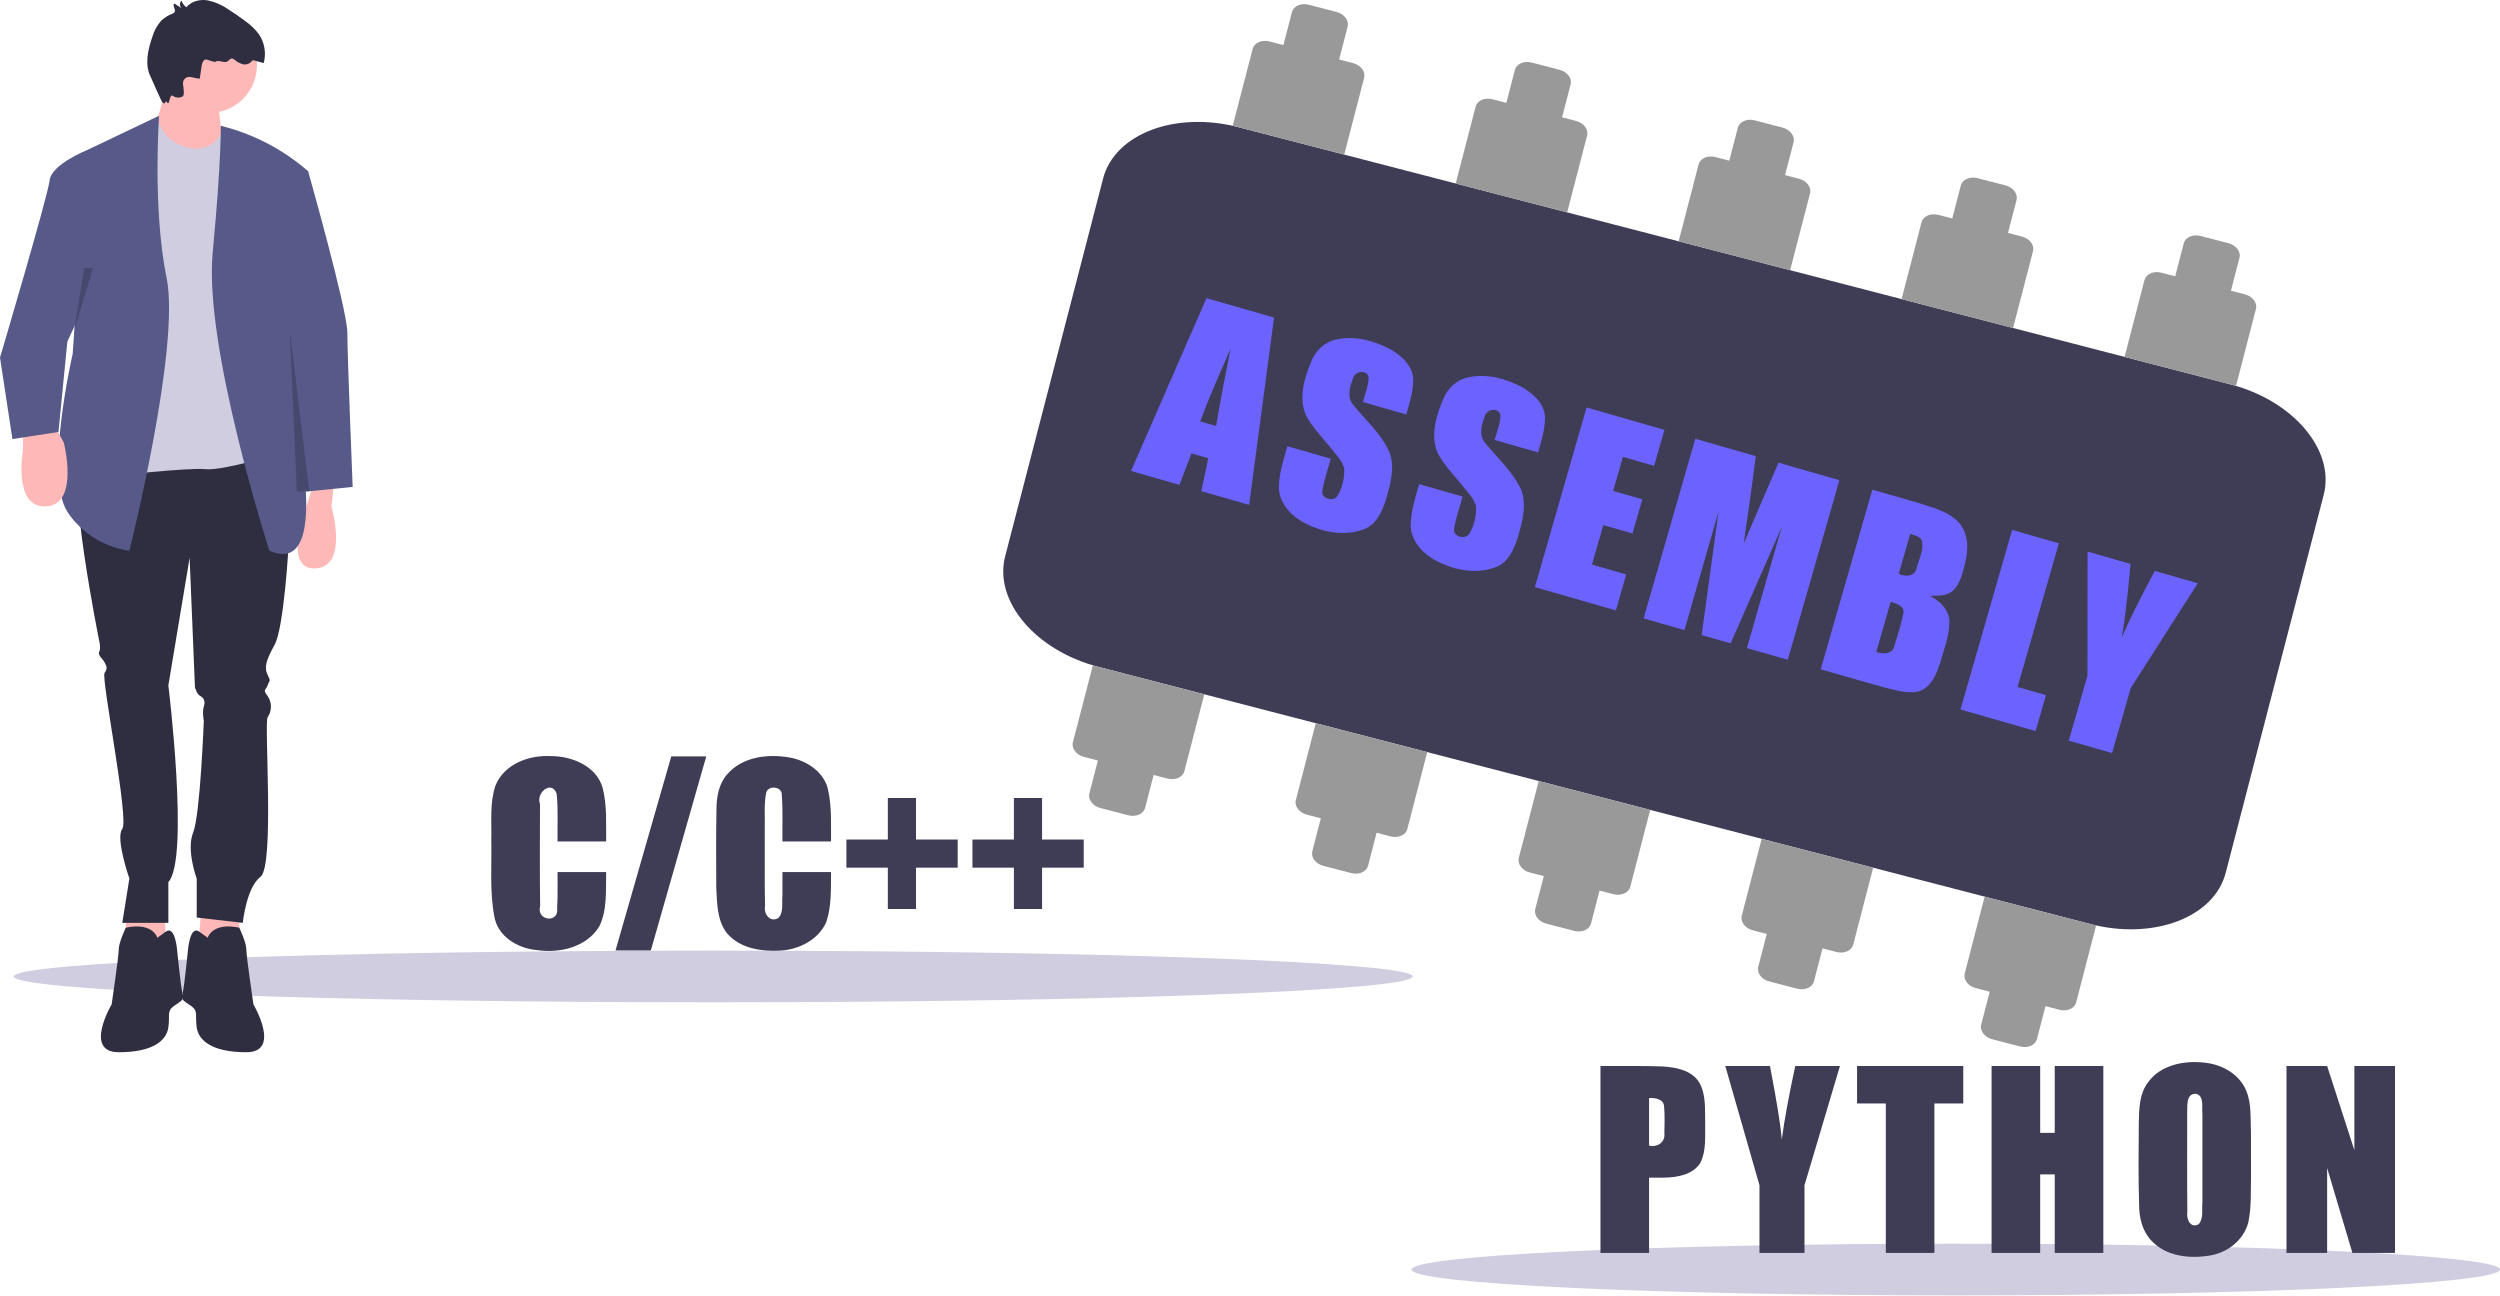
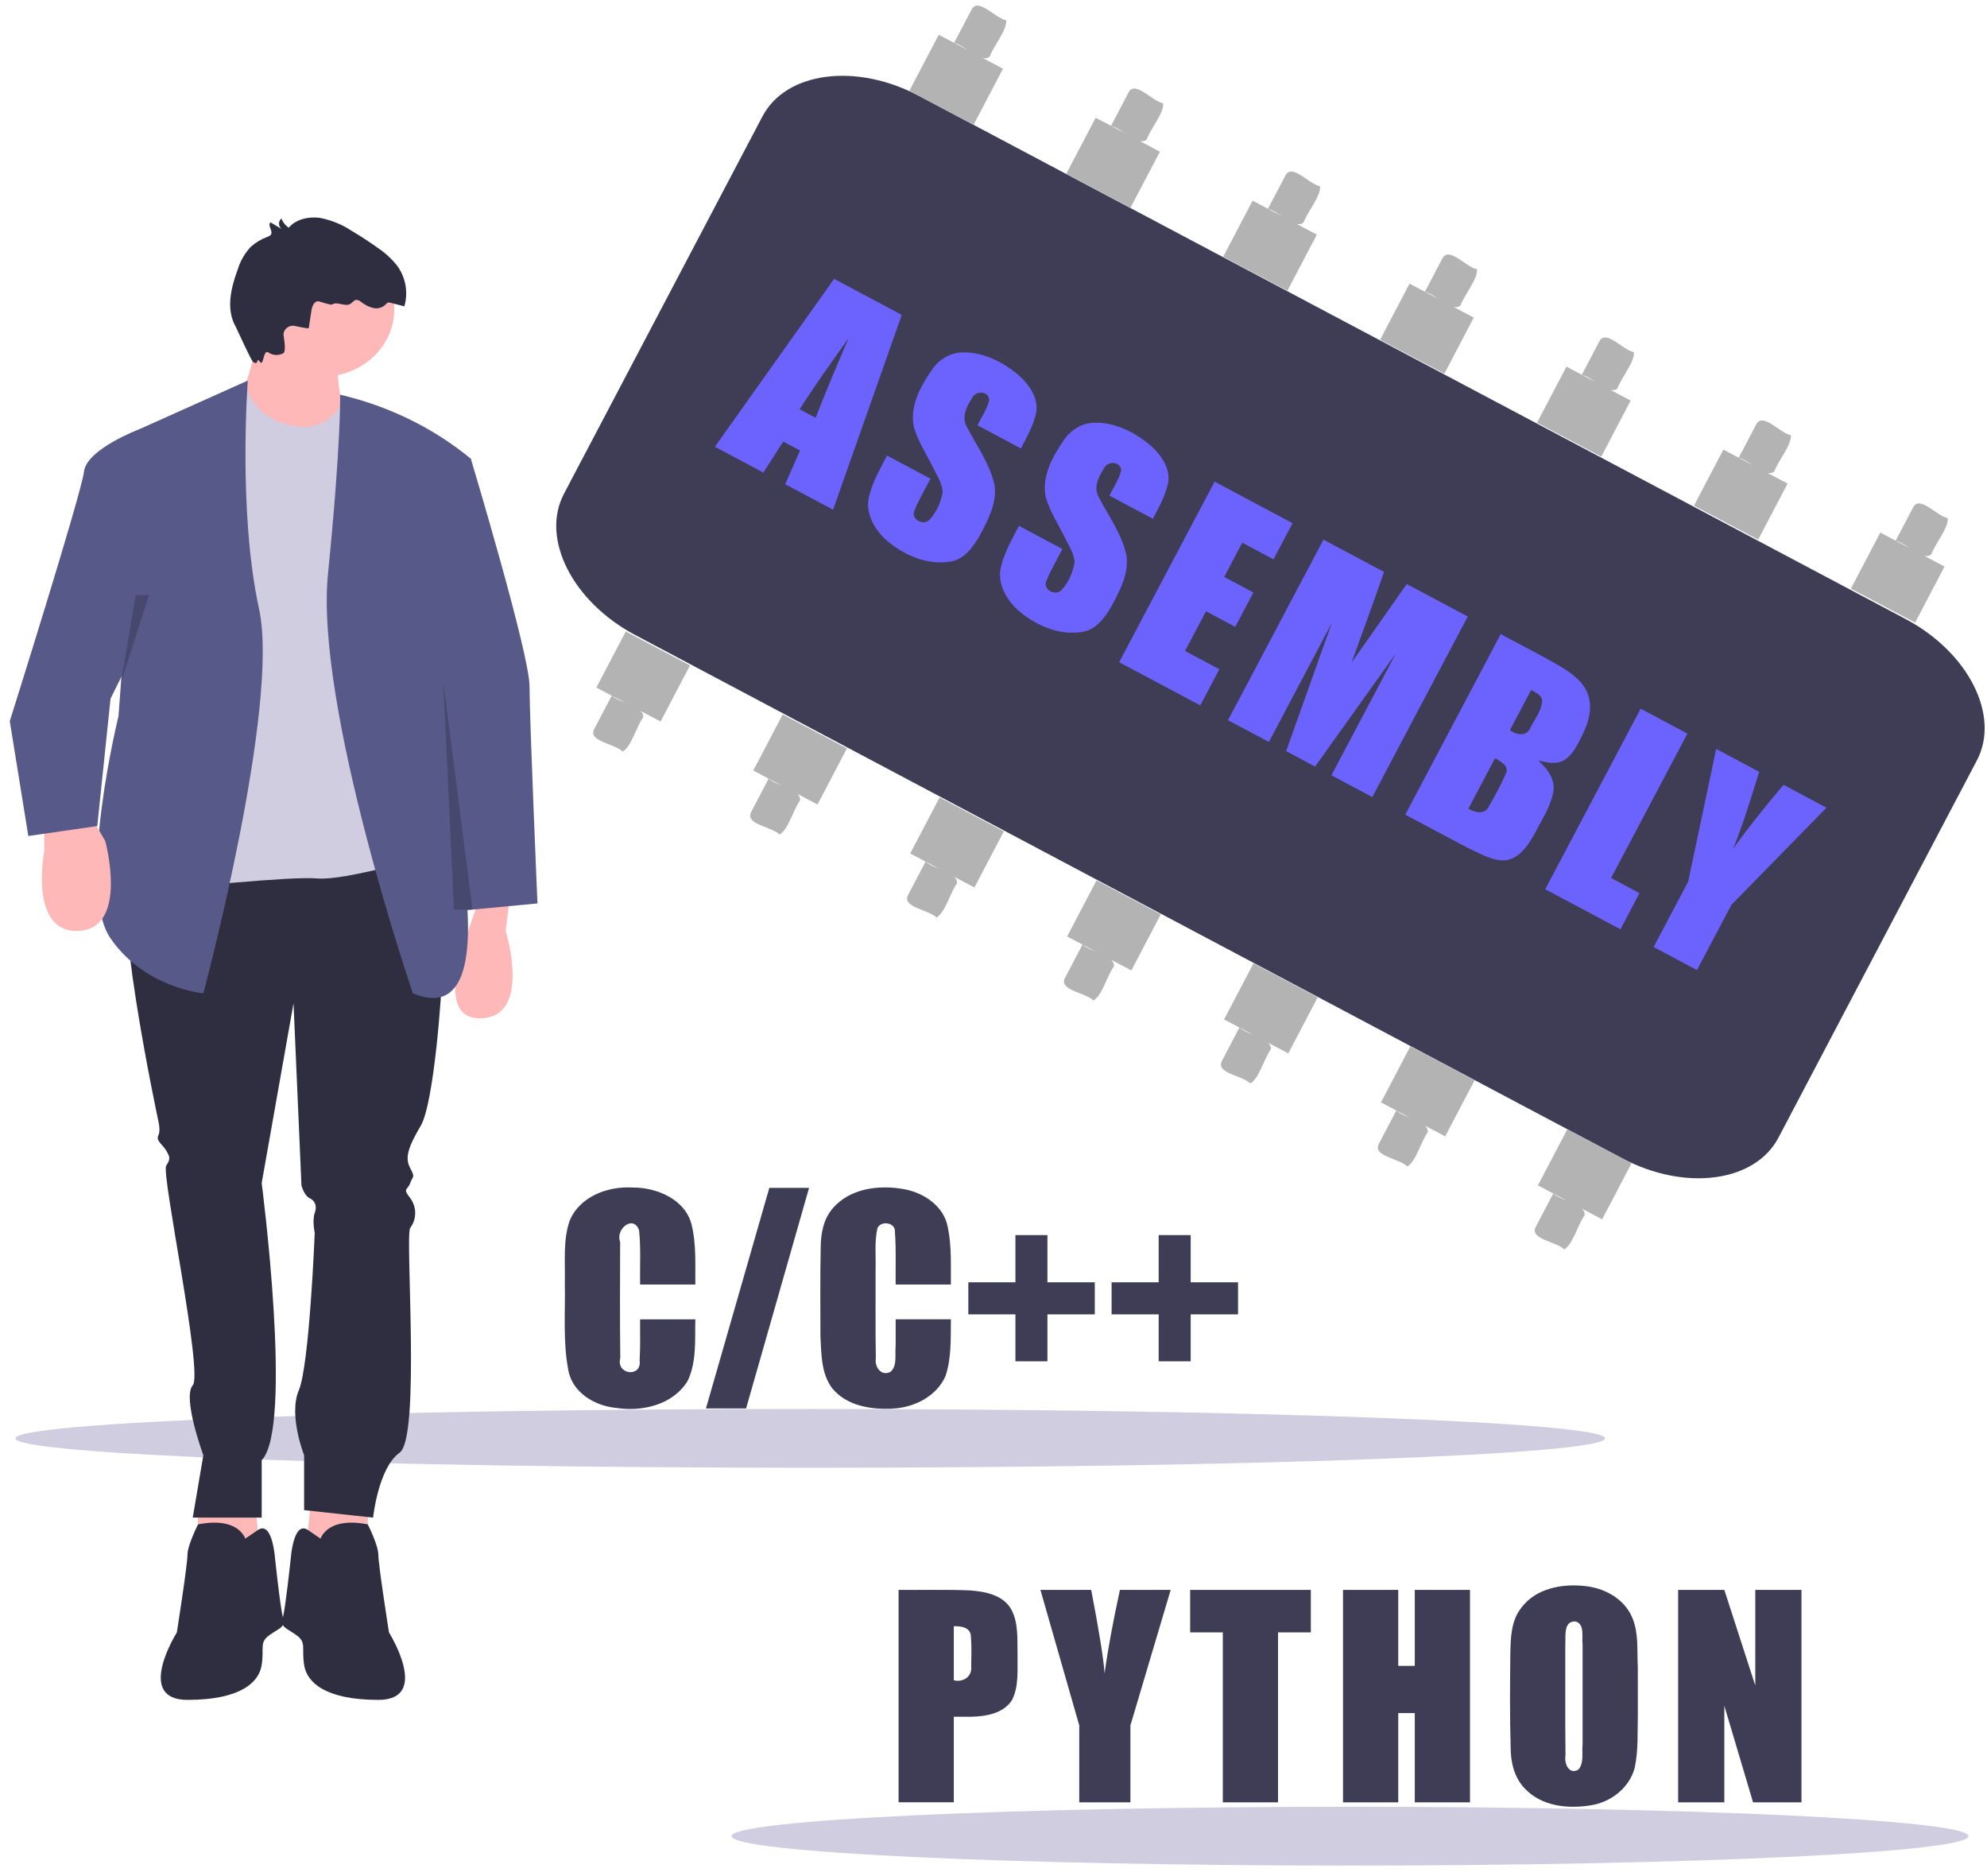
- <svg xmlns="http://www.w3.org/2000/svg" id="ae5f5559-570c-4c14-9324-22f1786600a2" data-name="Layer 1" width="1015.128" height="526" viewBox="0 0 1015.128 526" version="1.1">
+ <svg xmlns="http://www.w3.org/2000/svg" id="ae5f5559-570c-4c14-9324-22f1786600a2" data-name="Layer 1" width="710" height="670" viewBox="0 0 710 670" version="1.1">
  <defs id="defs75" />
-   <ellipse cx="289.6" cy="396.5" rx="284" ry="10.5" fill="#d0cde1" id="ellipse30" />
-   <ellipse cx="794.128" cy="515.5" rx="221" ry="10.5" fill="#d0cde1" id="ellipse32" />
-   <polygon points="82.034 366.091 79.876 390.558 97.146 389.118 97.146 368.25 82.034 366.091" fill="#ffb8b8" id="polygon38" />
-   <polygon points="66.203 366.091 68.362 390.558 51.092 389.118 51.092 368.25 66.203 366.091" fill="#ffb8b8" id="polygon40" />
-   <path d="M203.974,365.276s5.757,34.541,5.757,39.578-2.159,37.419-5.757,43.896-4.318,9.355-2.878,12.233.72,2.159,0,4.318-2.159,1.439,0,4.318a7.561,7.561,0,0,1,0,8.635c-1.439,2.159,2.878,60.446-2.878,64.764s-7.196,18.71-7.196,18.71l-18.71-2.159v-15.831s-4.318-11.514-1.439-18.71,4.318-45.335,4.318-45.335-.72-3.598,0-5.757,0-3.598-1.439-4.318-2.159-3.598-2.159-3.598l-2.159-52.531L160.798,465.3s8.635,70.521,0,79.876v16.551H142.089l2.878-17.99s-5.757-16.551-2.878-20.149-8.635-61.166-7.196-63.325.72-2.878,0-4.318-2.878-2.878-2.159-4.318,0-4.318,0-4.318-13.672-67.642-7.196-74.119S203.974,365.276,203.974,365.276Z" transform="translate(-92.43613 -187)" fill="#2f2e41" id="path42" />
-   <path d="M176.629,568.203s1.439-6.901,12.953-4.53c0,0,2.878,5.969,2.878,8.848s2.878,22.308,2.878,22.308,11.514,19.429-2.878,19.429-19.429-5.037-20.149-10.074.72-6.476-2.159-8.635-4.318-2.159-3.598-5.037,2.159-17.27,2.159-17.27.72-10.794,4.677-7.916l3.958,2.878" transform="translate(-92.43613 -187)" fill="#2f2e41" id="path44" />
-   <path d="M156.481,568.203s-1.439-6.901-12.953-4.53c0,0-2.878,5.969-2.878,8.848s-2.878,22.308-2.878,22.308-11.514,19.429,2.878,19.429,19.429-5.037,20.149-10.074-.72-6.476,2.159-8.635,4.318-2.159,3.598-5.037-2.159-17.27-2.159-17.27-.72-10.794-4.677-7.916l-3.958,2.878" transform="translate(-92.43613 -187)" fill="#2f2e41" id="path46" />
-   <circle cx="84.913" cy="26.44" r="19.429" fill="#ffb8b8" id="circle48" />
-   <path d="M161.518,216.319s-7.916,30.943-9.355,31.662,33.102,3.598,33.102,3.598-8.635-26.625,0-30.943Z" transform="translate(-92.43613 -187)" fill="#ffb8b8" id="path50" />
-   <path d="M156.463,235.175l-.001-.004L132.734,251.579l4.318,128.808s31.662-3.598,38.858-2.878,30.223-6.476,30.223-6.476L196.047,249.997a9.942,9.942,0,0,0-9.208-9.092l-4.322-.305s-4.317,10.689-17.307,5.175A15.156,15.156,0,0,1,156.463,235.175Z" transform="translate(-92.43613 -187)" fill="#d0cde1" id="path52" />
-   <path d="M157.036,234l-29.34,13.981-5.757,82.754s-11.514,49.652-2.159,64.044,25.186,15.831,25.186,15.831,20.868-82.754,15.112-110.818S157.036,234,157.036,234Z" transform="translate(-92.43613 -187)" fill="#575a89" id="path54" />
-   <path d="M101.791,358.799v10.794s-4.318,23.747,9.355,23.027,7.196-25.906,7.196-25.906l-4.318-7.916Z" transform="translate(-92.43613 -187)" fill="#ffb8b8" id="path56" />
-   <path d="M228.44,380.387l-1.439,12.233s7.196,24.466-6.476,25.186-3.748-25.036-3.748-25.036l4.468-13.823Z" transform="translate(-92.43613 -187)" fill="#ffb8b8" id="path58" />
-   <path d="M182.084,238.085h0a84.747,84.747,0,0,1,35.438,18.422l.124.109-10.074,53.25-1.439,19.429s26.625,94.987-4.318,81.315c0,0-26.625-82.754-23.027-120.893S182.084,238.085,182.084,238.085Z" transform="translate(-92.43613 -187)" fill="#575a89" id="path60" />
-   <path d="M208.292,255.897c.72-.72,9.355,1,9.355,1s15.831,55.848,15.831,65.203,2.159,62.605,2.159,62.605l-18.995,1.915-15.375-73.986Z" transform="translate(-92.43613 -187)" fill="#575a89" id="path62" />
-   <path d="M132.734,247.981h-5.037s-14.392,5.757-15.112,12.233-20.149,71.96-20.149,71.96l5.037,33.102,18.71-2.878,3.598-36.7,18.71-40.298Z" transform="translate(-92.43613 -187)" fill="#575a89" id="path64" />
-   <path d="M173.574,218.863l.745-5.193c.174-1.21.882-2.802,2.06-2.473,1.002.28,3.184,1.137,3.549.879,1.368-.969,3.439.726,4.877-.135.603-.361.996-1.134,1.697-1.185a1.933,1.933,0,0,1,1.246.564,8.477,8.477,0,0,0,3.224,1.751,3.468,3.468,0,0,0,3.394-.925,1.803,1.803,0,0,1,.6-.575,1.347,1.347,0,0,1,.863.04l3.676,1.001a14.126,14.126,0,0,0-1.89-11.63,23.391,23.391,0,0,0-5.354-5.244q-3.415-2.598-7.048-4.887a22.892,22.892,0,0,0-8.563-3.725c-3.1-.471-6.571.371-8.521,2.827a5.487,5.487,0,0,1-1.974-2.666,2.02,2.02,0,0,0,.13,3.097l-3.109-1.985c-.874.918.834,2.582.089,3.607a1.9,1.9,0,0,1-.837.546,14.252,14.252,0,0,0-4.559,2.869,17.01,17.01,0,0,0-3.59,6.614c-1.853,5.315-3.199,11.41-.567,16.385.298.564,4.237,9.874,4.762,10.237,1.774,1.227.619-1.743,1.89,0,.997,1.367.81-3.864,2.292-2.716a3.693,3.693,0,0,0,4.02.181c.614-.426.416-2.791.085-4.963a2.559,2.559,0,0,1,3.113-2.879C171.72,218.712,173.543,219.083,173.574,218.863Z" transform="translate(-92.43613 -187)" fill="#2f2e41" id="path66" />
-   <polygon points="117.655 134.02 125.57 199.504 120.533 199.504 117.655 134.02" opacity="0.2" id="polygon68" />
-   <polygon points="34.181 108.834 30.179 134.02 37.779 108.834 35.62 108.834 34.181 108.834" opacity="0.2" id="polygon70" />
-   <text xml:space="preserve" style="font-style:normal;font-variant:normal;font-weight:normal;font-stretch:normal;font-size:17.333px;line-height:1.25;font-family:'Arial Rounded MT Bold';-inkscape-font-specification:'Arial Rounded MT Bold, ';letter-spacing:0px;word-spacing:0px;fill:#000000;fill-opacity:1;stroke:none" x="385.548" y="626.287" id="text45">
-     <tspan id="tspan43" x="385.548" y="641.907" />
+   <ellipse cx="289.512" cy="513.886" rx="284" ry="10.5" id="ellipse30" style="fill:#d0cde1" />
+   <ellipse cx="482.392" cy="656.01" rx="221" ry="10.5" id="ellipse32" style="fill:#d0cde1" />
+   <polygon points="97.146,389.118 97.146,368.25 82.034,366.091 79.876,390.558 " id="polygon38" style="fill:#ffb8b8" transform="matrix(1.316791,0,0,1.239577,3.489583,77.69792)" />
+   <polygon points="51.092,389.118 51.092,368.25 66.203,366.091 68.362,390.558 " id="polygon40" style="fill:#ffb8b8" transform="matrix(1.316791,0,0,1.239577,3.489583,77.69792)" />
+   <path d="m 150.362,298.684 c 0,0 7.58,42.816 7.58,49.06 0,6.244 -2.843,46.384 -7.58,54.412 -4.738,8.028 -5.685,11.596 -3.79,15.164 1.895,3.568 0.948,2.676 0,5.352 -0.948,2.676 -2.843,1.784 0,5.352 a 9.956,9.372 0 0 1 0,10.704 c -1.895,2.676 3.79,74.928 -3.79,80.28 -7.581,5.352 -9.476,23.192 -9.476,23.192 l -24.637,-2.676 v -19.624 c 0,0 -5.685,-14.272 -1.895,-23.192 3.79,-8.92 5.685,-56.196 5.685,-56.196 0,0 -0.948,-4.46 0,-7.136 0.948,-2.676 0,-4.46 -1.895,-5.352 -1.895,-0.892 -2.843,-4.46 -2.843,-4.46 l -2.843,-65.116 -11.371,64.224 c 0,0 11.371,87.416 0,99.012 v 20.516 H 68.871 l 3.79,-22.3 c 0,0 -7.581,-20.516 -3.79,-24.976 3.79,-4.46 -11.371,-75.82 -9.476,-78.496 1.895,-2.676 0.948,-3.568 0,-5.352 -0.948,-1.784 -3.79,-3.568 -2.843,-5.352 0.948,-1.784 0,-5.352 0,-5.352 0,0 -18.004,-83.848 -9.476,-91.876 8.528,-8.028 103.284,-9.812 103.284,-9.812 z" id="path42" style="fill:#2f2e41;stroke-width:1.278" />
+   <path d="m 114.354,550.228 c 0,0 1.895,-8.555 17.056,-5.615 0,0 3.79,7.399 3.79,10.967 0,3.568 3.79,27.652 3.79,27.652 0,0 15.161,24.084 -3.79,24.084 -18.951,0 -25.584,-6.244 -26.532,-12.488 -0.948,-6.244 0.948,-8.028 -2.843,-10.704 -3.79,-2.676 -5.685,-2.676 -4.738,-6.244 0.948,-3.568 2.843,-21.408 2.843,-21.408 0,0 0.948,-13.38 6.159,-9.812 l 5.212,3.568" id="path44" style="fill:#2f2e41;stroke-width:1.278" />
+   <path d="m 87.823,550.228 c 0,0 -1.895,-8.555 -17.056,-5.615 0,0 -3.79,7.399 -3.79,10.967 0,3.568 -3.79,27.652 -3.79,27.652 0,0 -15.161,24.084 3.79,24.084 18.951,0 25.584,-6.244 26.532,-12.488 0.948,-6.244 -0.948,-8.028 2.843,-10.704 3.79,-2.676 5.685,-2.676 4.738,-6.244 -0.948,-3.568 -2.843,-21.408 -2.843,-21.408 0,0 -0.948,-13.38 -6.159,-9.812 l -5.212,3.568" id="path46" style="fill:#2f2e41;stroke-width:1.278" />
+   <ellipse cx="115.302" cy="110.472" id="circle48" style="fill:#ffb8b8;stroke-width:1.278" rx="25.584" ry="24.084" />
+   <path d="m 94.456,114.04 c 0,0 -10.423,38.356 -12.318,39.248 -1.895,0.892 43.588,4.46 43.588,4.46 0,0 -11.371,-33.004 0,-38.356 z" id="path50" style="fill:#ffb8b8;stroke-width:1.278" />
+   <path d="m 87.799,137.414 -0.001,-0.005 -31.245,20.339 5.685,159.668 c 0,0 41.693,-4.46 51.168,-3.568 9.476,0.892 39.798,-8.028 39.798,-8.028 L 139.923,155.787 a 13.091,12.324 0 0 0 -12.125,-11.27 l -5.691,-0.378 c 0,0 -5.685,13.25 -22.789,6.414 A 19.958,18.787 0 0 1 87.799,137.414 Z" id="path52" style="fill:#d0cde1;stroke-width:1.278" />
+   <path d="m 88.555,135.958 -38.634,17.33 -7.581,102.58 c 0,0 -15.161,61.548 -2.843,79.388 12.318,17.84 33.165,19.624 33.165,19.624 0,0 27.479,-102.58 19.899,-137.368 -7.581,-34.788 -4.006,-81.554 -4.006,-81.554 z" id="path54" style="fill:#575a89;stroke-width:1.278" />
+   <path d="m 15.808,290.656 v 13.38 c 0,0 -5.685,29.436 12.318,28.544 18.004,-0.892 9.476,-32.112 9.476,-32.112 l -5.685,-9.812 z" id="path56" style="fill:#ffb8b8;stroke-width:1.278" />
+   <path d="m 182.579,317.416 -1.895,15.164 c 0,0 9.476,30.328 -8.528,31.22 -18.004,0.892 -4.935,-31.034 -4.935,-31.034 l 5.883,-17.134 z" id="path58" style="fill:#ffb8b8;stroke-width:1.278" />
+   <path d="m 121.537,141.022 v 0 a 111.594,105.05 0 0 1 46.665,22.836 l 0.164,0.135 -13.266,66.008 -1.895,24.084 c 0,0 35.06,117.744 -5.685,100.796 0,0 -35.06,-102.58 -30.322,-149.856 4.738,-47.276 4.34,-64.002 4.34,-64.002 z" id="path60" style="fill:#575a89;stroke-width:1.278" />
+   <path d="m 156.047,163.1 c 0.948,-0.892 12.318,1.24 12.318,1.24 0,0 20.846,69.228 20.846,80.824 0,11.596 2.843,77.604 2.843,77.604 l -25.013,2.373 -20.246,-91.712 z" id="path62" style="fill:#575a89;stroke-width:1.278" />
+   <path d="m 56.553,153.288 h -6.633 c 0,0 -18.951,7.136 -19.899,15.164 -0.948,8.028 -26.532,89.2 -26.532,89.2 l 6.633,41.032 24.637,-3.568 4.738,-45.492 24.637,-49.952 z" id="path64" style="fill:#575a89;stroke-width:1.278" />
+   <path d="m 110.332,117.194 0.981,-6.437 c 0.229,-1.5 1.161,-3.473 2.712,-3.065 1.319,0.347 4.192,1.41 4.673,1.089 1.802,-1.201 4.528,0.899 6.423,-0.168 0.794,-0.447 1.312,-1.405 2.234,-1.469 a 2.545,2.396 0 0 1 1.64,0.699 11.163,10.508 0 0 0 4.245,2.171 4.567,4.299 0 0 0 4.469,-1.147 2.374,2.234 0 0 1 0.79,-0.713 1.773,1.669 0 0 1 1.137,0.049 l 4.841,1.241 a 18.6,17.51 0 0 0 -2.489,-14.416 30.801,28.995 0 0 0 -7.05,-6.5 q -4.497,-3.22 -9.281,-6.058 a 30.144,28.377 0 0 0 -11.276,-4.618 c -4.082,-0.584 -8.653,0.46 -11.22,3.504 a 7.225,6.801 0 0 1 -2.599,-3.305 2.659,2.503 0 0 0 0.172,3.839 l -4.094,-2.461 c -1.151,1.138 1.098,3.2 0.117,4.471 a 2.502,2.355 0 0 1 -1.102,0.677 18.767,17.667 0 0 0 -6.003,3.557 22.399,21.086 0 0 0 -4.728,8.198 c -2.439,6.588 -4.213,14.144 -0.746,20.311 0.393,0.699 5.58,12.239 6.271,12.689 2.336,1.521 0.815,-2.16 2.489,0 1.313,1.694 1.067,-4.789 3.018,-3.366 a 4.863,4.578 0 0 0 5.293,0.224 c 0.809,-0.528 0.548,-3.46 0.112,-6.152 a 3.37,3.172 0 0 1 4.1,-3.569 c 2.43,0.538 4.83,0.998 4.872,0.725 z" id="path66" style="fill:#2f2e41;stroke-width:1.278" />
+   <polygon points="120.533,199.504 117.655,134.02 125.57,199.504 " id="polygon68" style="opacity:0.2" transform="matrix(1.316791,0,0,1.239577,3.489583,77.69792)" />
+   <polygon points="37.779,108.834 35.62,108.834 34.181,108.834 30.179,134.02 " id="polygon70" style="opacity:0.2" transform="matrix(1.316791,0,0,1.239577,3.489583,77.69792)" />
+   <text xml:space="preserve" style="font-style:normal;font-variant:normal;font-weight:normal;font-stretch:normal;font-size:17.333px;line-height:1.25;font-family:'Arial Rounded MT Bold';-inkscape-font-specification:'Arial Rounded MT Bold, ';letter-spacing:0px;word-spacing:0px;fill:#000000;fill-opacity:1;stroke:none" x="385.548" y="770.287" id="text45">
+     <tspan id="tspan43" x="385.548" y="785.907" />
  </text>
-   <g aria-label="C/C++" style="font-style:normal;font-variant:normal;font-weight:normal;font-stretch:normal;font-size:96px;line-height:1.25;font-family:Impact;-inkscape-font-specification:Impact;letter-spacing:0px;word-spacing:0px;fill:#3f3d56;fill-opacity:1;stroke:none" id="text53" transform="translate(122.5731,-250.7176)">
-     <path id="path299" d="m 272.294,591.608 h 16.828 v -16.875 h 11.438 v 16.875 h 16.922 v 11.438 h -16.922 v 16.781 h -11.438 v -16.781 h -16.828 z m -51.188,0 c 5.609,0 11.219,0 16.828,0 0,-5.625 0,-11.25 0,-16.875 3.812,0 7.625,0 11.438,0 0,5.625 0,11.25 0,16.875 5.641,0 11.281,0 16.922,0 0,3.812 0,7.625 0,11.438 -5.641,0 -11.281,0 -16.922,0 0,5.594 0,11.188 0,16.781 -3.812,0 -7.625,0 -11.438,0 0,-5.594 0,-11.188 0,-16.781 -5.609,0 -11.219,0 -16.828,0 0,-3.812 0,-7.625 0,-11.438 z m -6.234,0.797 c -6.578,0 -13.156,0 -19.734,0 -0.083,-6.241 0.211,-12.497 -0.256,-18.723 0.369,-3.483 -5.064,-4.295 -6.259,-1.386 -1.093,4.795 -0.508,9.777 -0.656,14.661 0.049,10.565 -0.105,21.134 0.092,31.697 -0.555,3.143 1.959,6.757 5.333,4.876 2.402,-2.288 1.407,-6.192 1.746,-9.188 0,-3.172 0,-6.344 0,-9.516 6.578,0 13.156,0 19.734,0 -0.076,6.77 0.249,13.744 -1.909,20.251 -3.139,7.176 -11.047,11.206 -18.612,11.627 -7.798,0.483 -16.777,-0.891 -21.966,-7.34 -3.882,-5.268 -3.79,-12.168 -4.126,-18.415 -0.013,-10.552 -0.129,-21.108 0.095,-31.658 0.01,-5.089 0.966,-10.449 4.503,-14.343 6.125,-6.941 16.296,-8.184 24.97,-6.676 7.223,1.192 14.618,6.074 15.957,13.719 1.409,6.709 1.026,13.6 1.087,20.412 z m -50.672,-34.547 -22.5,78.797 h -14.344 l 22.641,-78.797 z m -40.641,34.547 c -6.578,0 -13.156,0 -19.734,0 -0.124,-6.47 0.311,-12.973 -0.369,-19.415 -2.046,-5.692 -8.555,-0.351 -6.762,4.175 -0.039,13.828 -0.128,27.662 0.051,41.489 -1.647,5.978 7.796,7.167 6.904,0.787 0.311,-4.864 0.125,-9.742 0.176,-14.613 6.578,0 13.156,0 19.734,0 -0.185,7.363 0.528,15.218 -2.763,22.025 -5.174,8.484 -16.128,11.058 -25.422,9.637 -7.742,-0.673 -15.969,-5.571 -17.249,-13.794 -1.927,-10.209 -0.976,-20.646 -1.207,-30.972 0.186,-7.335 -0.692,-14.92 1.676,-21.971 3.48,-8.744 13.588,-12.513 22.418,-12.022 8.618,-0.07 18.8,4.086 21.183,13.141 1.754,7.032 1.29,14.35 1.364,21.533 z" />
+   <g aria-label="C/C++" style="font-style:normal;font-variant:normal;font-weight:normal;font-stretch:normal;font-size:96px;line-height:1.25;font-family:Impact;-inkscape-font-specification:Impact;letter-spacing:0px;word-spacing:0px;fill:#3f3d56;fill-opacity:1;stroke:none" id="text53" transform="translate(124.8995,-111.3704)">
+     <path id="path299" d="m 272.294,569.507 h 16.828 v -16.875 h 11.438 v 16.875 h 16.922 v 11.438 h -16.922 v 16.781 h -11.438 v -16.781 h -16.828 z m -51.188,0 c 5.609,0 11.219,0 16.828,0 0,-5.625 0,-11.25 0,-16.875 3.812,0 7.625,0 11.438,0 0,5.625 0,11.25 0,16.875 5.641,0 11.281,0 16.922,0 0,3.812 0,7.625 0,11.438 -5.641,0 -11.281,0 -16.922,0 0,5.594 0,11.188 0,16.781 -3.812,0 -7.625,0 -11.438,0 0,-5.594 0,-11.188 0,-16.781 -5.609,0 -11.219,0 -16.828,0 0,-3.812 0,-7.625 0,-11.438 z m -6.234,0.797 c -6.578,0 -13.156,0 -19.734,0 -0.083,-6.241 0.211,-12.497 -0.256,-18.723 0.369,-3.483 -5.064,-4.295 -6.259,-1.386 -1.093,4.795 -0.508,9.777 -0.656,14.661 0.049,10.565 -0.105,21.134 0.092,31.697 -0.555,3.143 1.959,6.757 5.333,4.876 2.402,-2.288 1.407,-6.192 1.746,-9.188 0,-3.172 0,-6.344 0,-9.516 6.578,0 13.156,0 19.734,0 -0.076,6.77 0.249,13.744 -1.909,20.251 -3.139,7.176 -11.047,11.206 -18.612,11.627 -7.798,0.483 -16.777,-0.891 -21.966,-7.34 -3.882,-5.268 -3.79,-12.168 -4.126,-18.415 -0.013,-10.552 -0.129,-21.108 0.095,-31.658 0.01,-5.089 0.966,-10.449 4.503,-14.343 6.125,-6.941 16.296,-8.184 24.97,-6.676 7.223,1.192 14.618,6.074 15.957,13.719 1.409,6.709 1.026,13.6 1.087,20.412 z m -50.672,-34.547 -22.5,78.797 h -14.344 l 22.641,-78.797 z m -40.641,34.547 c -6.578,0 -13.156,0 -19.734,0 -0.124,-6.47 0.311,-12.973 -0.369,-19.415 -2.046,-5.692 -8.555,-0.351 -6.762,4.175 -0.039,13.828 -0.128,27.662 0.051,41.489 -1.647,5.978 7.796,7.167 6.904,0.787 0.311,-4.864 0.125,-9.742 0.176,-14.613 6.578,0 13.156,0 19.734,0 -0.185,7.363 0.528,15.218 -2.763,22.025 -5.174,8.484 -16.128,11.058 -25.422,9.637 -7.742,-0.673 -15.969,-5.571 -17.249,-13.794 -1.927,-10.209 -0.976,-20.646 -1.207,-30.972 0.186,-7.335 -0.692,-14.92 1.676,-21.971 3.48,-8.744 13.588,-12.513 22.418,-12.022 8.618,-0.07 18.8,4.086 21.183,13.141 1.754,7.032 1.29,14.35 1.364,21.533 z" />
  </g>
-   <g aria-label="PYTHON" style="font-style:normal;font-variant:normal;font-weight:normal;font-stretch:normal;font-size:96px;line-height:1.25;font-family:Impact;-inkscape-font-specification:Impact;letter-spacing:7px;word-spacing:0px;fill:#3f3d56;fill-opacity:1;stroke:none" id="text57" transform="translate(234.7589,-138.7054)">
+   <g aria-label="PYTHON" style="font-style:normal;font-variant:normal;font-weight:normal;font-stretch:normal;font-size:96px;line-height:1.25;font-family:Impact;-inkscape-font-specification:Impact;letter-spacing:7px;word-spacing:0px;fill:#3f3d56;fill-opacity:1;stroke:none" id="text57" transform="translate(-94.03525,-3.54575)">
    <path id="path316" d="m 737.739,571.568 v 75.891 H 720.442 l -10.266,-34.5 v 34.5 h -16.5 v -75.891 h 16.5 l 11.062,34.172 v -34.172 z m -58.469,44.438 c -0.151,6.364 0.227,12.84 -1.114,19.1 -1.875,7.178 -8.5,12.318 -15.691,13.42 -8.164,1.366 -17.687,0.346 -23.6,-6.016 -3.752,-3.883 -5.035,-9.349 -5.032,-14.601 -0.346,-11.199 -0.238,-22.409 -0.121,-33.611 0.124,-5.556 0.219,-11.561 3.792,-16.166 5.074,-7.014 14.465,-8.849 22.622,-7.959 7.136,0.624 14.36,4.537 17.191,11.393 2.291,5.454 1.639,11.537 1.932,17.31 0.037,5.71 0.013,11.421 0.02,17.132 z m -19.734,-24.938 c -0.374,-2.66 0.884,-7.326 -2.563,-8.227 -4.357,-0.227 -3.431,5.376 -3.625,8.227 0.04,13.227 -0.086,26.457 0.072,39.683 -0.508,2.805 1.213,7.005 4.627,5.013 2.078,-2.401 1.165,-6.05 1.486,-9.002 0.005,-11.898 7.5e-4,-23.796 0.002,-35.694 z m -40.234,-19.5 v 75.891 H 599.567 v -31.875 h -5.906 v 31.875 h -19.734 v -75.891 h 19.734 v 27.141 h 5.906 v -27.141 z m -56.875,0 v 15.188 h -11.719 v 60.703 h -19.734 v -60.703 h -11.672 v -15.188 z m -50.078,0 -14.391,48.422 v 27.469 h -18.281 v -27.469 l -13.875,-48.422 h 18.141 q 4.266,22.172 4.781,29.859 1.641,-12.141 5.484,-29.859 z m -97.234,0 c 8.464,0.071 16.936,-0.169 25.395,0.178 5.442,0.374 11.838,1.568 14.819,6.682 2.718,4.95 2.166,10.831 2.302,16.288 -0.111,5.395 0.532,11.106 -1.915,16.097 -3.05,4.946 -9.406,5.972 -14.771,6.076 -2.032,0.015 -4.064,0.003 -6.096,0.007 0,10.188 0,20.375 0,30.562 -6.578,0 -13.156,0 -19.734,0 0,-25.297 0,-50.594 0,-75.891 z m 19.734,12.984 c 0,6.438 0,12.875 0,19.312 3.288,0.851 6.627,-1.336 6.214,-4.913 0.065,-3.563 0.197,-7.148 -0.104,-10.701 -0.032,-3.325 -3.547,-3.767 -6.11,-3.699 z" />
  </g>
-   <g transform="rotate(14.53462,3472.615,1221.752)" id="g262-1">
-     <g transform="translate(-0.283945,86.49702)" id="g256-2">
-       <path style="fill:#3f3d56;fill-opacity:1;stroke-width:0.841" d="M 720.578,974.291 H 304.578 c -26.51,0 -48,-15.204 -48,-33.96 V 781.852 c 0,-18.756 21.49,-33.96 48,-33.96 h 416 c 26.51,0 48,15.204 48,33.96 v 158.479 c 0,18.756 -21.49,33.96 -48,33.96 z" id="path81-3" />
-       <path id="path79-9-8-8" style="fill:#999999;fill-opacity:1;stroke-width:0.865" d="m 705.471,692.607 h -11.69 a 5.845,4.607 0 0 0 -5.845,4.607 v 13.821 h -5.845 a 5.845,4.607 0 0 0 -5.845,4.607 v 32.25 h 46.762 v -32.25 a 5.845,4.607 0 0 0 -5.845,-4.607 h -5.845 v -13.821 a 5.845,4.607 0 0 0 -5.845,-4.607 z m -374.095,0 h -11.69 a 5.845,4.607 0 0 0 -5.845,4.607 v 13.821 h -5.845 a 5.845,4.607 0 0 0 -5.845,4.607 v 32.25 h 46.762 v -32.25 a 5.845,4.607 0 0 0 -5.845,-4.607 h -5.845 v -13.821 a 5.845,4.607 0 0 0 -5.845,-4.607 z m 93.524,0 h -11.69 a 5.845,4.607 0 0 0 -5.845,4.607 v 13.821 h -5.845 a 5.845,4.607 0 0 0 -5.845,4.607 v 32.25 h 46.762 v -32.25 a 5.845,4.607 0 0 0 -5.845,-4.607 h -5.845 v -13.821 a 5.845,4.607 0 0 0 -5.845,-4.607 z m 93.524,0 h -11.69 a 5.845,4.607 0 0 0 -5.845,4.607 v 13.821 h -5.845 a 5.845,4.607 0 0 0 -5.845,4.607 v 32.25 h 46.762 v -32.25 a 5.845,4.607 0 0 0 -5.845,-4.607 h -5.845 v -13.821 a 5.845,4.607 0 0 0 -5.845,-4.607 z m 93.524,0 h -11.69 a 5.845,4.607 0 0 0 -5.845,4.607 v 13.821 h -5.845 a 5.845,4.607 0 0 0 -5.845,4.607 v 32.25 h 46.762 v -32.25 a 5.845,4.607 0 0 0 -5.845,-4.607 h -5.845 v -13.821 a 5.845,4.607 0 0 0 -5.845,-4.607 z" />
+   <g id="g148" transform="rotate(21.51157,2436.899,294.6779)">
+     <g id="g47" transform="matrix(0.9530781,0.1092243,-0.1063952,0.955497,145.4306,-22.1537)">
+       <g id="g139" transform="rotate(-0.1853411,42718.686,-29859.858)">
+         <g transform="translate(-4.006015,-4.6394981e-5)" id="g133">
+           <path style="fill:#3f3d56;fill-opacity:1;stroke-width:0.841" d="m 661.141,937.921 -416,-0.481 c -26.51,-0.031 -47.982,-15.26 -47.961,-34.015 l 0.183,-158.479 c 0.022,-18.756 21.529,-33.935 48.039,-33.904 l 416,0.481 c 26.51,0.031 47.982,15.26 47.961,34.015 l -0.183,158.479 c -0.022,18.756 -21.529,33.935 -48.039,33.904 z" id="path81-3-1" />
+           <path style="fill:#b3b3b3;fill-opacity:1;stroke-width:0.686" d="m 644.559,687.511 c 4.225,-1.048 12.704,2.157 14.118,-1.702 -0.611,-4.596 1.196,-11.609 -0.851,-14.768 -3.992,1.282 -13.371,-2.824 -13.266,2.554 0,4.639 0,9.278 0,13.917 z m -6.471,23.529 c 9.02,0 18.039,0 27.059,0 0,-7.843 0,-15.686 0,-23.529 -9.02,0 -18.039,0 -27.059,0 0,7.843 0,15.686 0,23.529 z m -59.645,-23.529 c 4.225,-1.048 12.704,2.157 14.118,-1.702 -0.611,-4.596 1.196,-11.609 -0.851,-14.768 -3.992,1.282 -13.371,-2.824 -13.266,2.554 0,4.639 0,9.278 0,13.917 z m -6.471,23.529 c 9.02,0 18.039,0 27.059,0 0,-7.843 0,-15.686 0,-23.529 -9.02,0 -18.039,0 -27.059,0 0,7.843 0,15.686 0,23.529 z m -59.645,-23.529 c 4.225,-1.048 12.704,2.157 14.118,-1.702 -0.611,-4.596 1.196,-11.609 -0.851,-14.768 -3.992,1.282 -13.371,-2.824 -13.266,2.554 0,4.639 0,9.278 0,13.917 z m -6.471,23.529 c 9.02,0 18.039,0 27.059,0 0,-7.843 0,-15.686 0,-23.529 -9.02,0 -18.039,0 -27.059,0 0,7.843 0,15.686 0,23.529 z m -59.645,-23.529 c 4.225,-1.048 12.704,2.157 14.118,-1.702 -0.611,-4.596 1.196,-11.609 -0.851,-14.768 -3.992,1.282 -13.371,-2.824 -13.266,2.554 0,4.639 0,9.278 0,13.917 z m -6.471,23.529 c 9.02,0 18.039,0 27.059,0 0,-7.843 0,-15.686 0,-23.529 -9.02,0 -18.039,0 -27.059,0 0,7.843 0,15.686 0,23.529 z m -59.645,-23.529 c 4.225,-1.048 12.704,2.157 14.118,-1.702 -0.611,-4.596 1.196,-11.609 -0.851,-14.768 -3.992,1.282 -13.371,-2.824 -13.266,2.554 0,4.639 0,9.278 0,13.917 z m -6.471,23.529 c 9.02,0 18.039,0 27.059,0 0,-7.843 0,-15.686 0,-23.529 -9.02,0 -18.039,0 -27.059,0 0,7.843 0,15.686 0,23.529 z m -59.645,-23.529 c 4.225,-1.048 12.704,2.157 14.118,-1.702 -0.611,-4.596 1.196,-11.609 -0.851,-14.768 -3.992,1.282 -13.371,-2.824 -13.266,2.554 0,4.639 0,9.278 0,13.917 z m -6.471,23.529 c 9.02,0 18.039,0 27.059,0 0,-7.843 0,-15.686 0,-23.529 -9.02,0 -18.039,0 -27.059,0 0,7.843 0,15.686 0,23.529 z m -59.645,-23.529 c 4.225,-1.048 12.704,2.157 14.118,-1.702 -0.611,-4.596 1.196,-11.609 -0.851,-14.768 -3.992,1.282 -13.371,-2.824 -13.266,2.554 0,4.639 0,9.278 0,13.917 z m -6.471,23.529 c 9.02,0 18.039,0 27.059,0 0,-7.843 0,-15.686 0,-23.529 -9.02,0 -18.039,0 -27.059,0 0,7.843 0,15.686 0,23.529 z" id="rect64-17" />
+         </g>
+         <path id="rect64-17-3" d="m 640.553,961.45 c 4.225,1.048 12.704,-2.157 14.118,1.702 -0.611,4.596 1.196,11.609 -0.851,14.768 -3.992,-1.282 -13.371,2.824 -13.266,-2.554 0,-4.639 0,-9.278 0,-13.917 z m -6.471,-23.529 c 9.02,0 18.039,0 27.059,0 0,7.843 0,15.686 0,23.529 -9.02,0 -18.039,0 -27.059,0 0,-7.843 0,-15.686 0,-23.529 z m -59.645,23.529 c 4.225,1.048 12.704,-2.157 14.118,1.702 -0.611,4.596 1.196,11.609 -0.851,14.768 -3.992,-1.282 -13.371,2.824 -13.266,-2.554 0,-4.639 0,-9.278 0,-13.917 z m -6.471,-23.529 c 9.02,0 18.039,0 27.059,0 0,7.843 0,15.686 0,23.529 -9.02,0 -18.039,0 -27.059,0 0,-7.843 0,-15.686 0,-23.529 z m -59.645,23.529 c 4.225,1.048 12.704,-2.157 14.118,1.702 -0.611,4.596 1.196,11.609 -0.851,14.768 -3.992,-1.282 -13.371,2.824 -13.266,-2.554 0,-4.639 0,-9.278 0,-13.917 z m -6.471,-23.529 c 9.02,0 18.039,0 27.059,0 0,7.843 0,15.686 0,23.529 -9.02,0 -18.039,0 -27.059,0 0,-7.843 0,-15.686 0,-23.529 z m -59.645,23.529 c 4.225,1.048 12.704,-2.157 14.118,1.702 -0.611,4.596 1.196,11.609 -0.851,14.768 -3.992,-1.282 -13.371,2.824 -13.266,-2.554 0,-4.639 0,-9.278 0,-13.917 z m -6.471,-23.529 c 9.02,0 18.039,0 27.059,0 0,7.843 0,15.686 0,23.529 -9.02,0 -18.039,0 -27.059,0 0,-7.843 0,-15.686 0,-23.529 z m -59.645,23.529 c 4.225,1.048 12.704,-2.157 14.118,1.702 -0.611,4.596 1.196,11.609 -0.851,14.768 -3.992,-1.282 -13.371,2.824 -13.266,-2.554 0,-4.639 0,-9.278 0,-13.917 z m -6.471,-23.529 c 9.02,0 18.039,0 27.059,0 0,7.843 0,15.686 0,23.529 -9.02,0 -18.039,0 -27.059,0 0,-7.843 0,-15.686 0,-23.529 z m -59.645,23.529 c 4.225,1.048 12.704,-2.157 14.118,1.702 -0.611,4.596 1.196,11.609 -0.851,14.768 -3.992,-1.282 -13.371,2.824 -13.266,-2.554 0,-4.639 0,-9.278 0,-13.917 z m -6.471,-23.529 c 9.02,0 18.039,0 27.059,0 0,7.843 0,15.686 0,23.529 -9.02,0 -18.039,0 -27.059,0 0,-7.843 0,-15.686 0,-23.529 z m -59.645,23.529 c 4.225,1.048 12.704,-2.157 14.118,1.702 -0.611,4.596 1.196,11.609 -0.851,14.768 -3.992,-1.282 -13.371,2.824 -13.266,-2.554 0,-4.639 0,-9.278 0,-13.917 z m -6.471,-23.529 c 9.02,0 18.039,0 27.059,0 0,7.843 0,15.686 0,23.529 -9.02,0 -18.039,0 -27.059,0 0,-7.843 0,-15.686 0,-23.529 z" style="fill:#b3b3b3;fill-opacity:1;stroke-width:0.686" />
+       </g>
+       <g aria-label="ASSEMBLY" style="font-style:normal;font-variant:normal;font-weight:normal;font-stretch:normal;font-size:96px;line-height:1.25;font-family:Impact;-inkscape-font-specification:Impact;letter-spacing:6px;word-spacing:0px;fill:#6c63ff;fill-opacity:1;stroke:none" id="text57-6" transform="rotate(0.00142416,12533048,2194549.7)">
+         <path id="path134" d="m 708.767,1234.636 -14.391,48.422 v 27.469 h -18.281 v -27.469 l -13.875,-48.422 h 18.141 q 4.266,22.172 4.781,29.859 1.641,-12.141 5.484,-29.859 z m -58.688,0 v 60.703 h 12 v 15.188 h -31.734 v -75.891 z m -78.797,0 c 8.681,0.073 17.37,-0.18 26.044,0.204 5.384,0.326 11.402,1.402 14.766,6.089 3.739,4.884 3.754,11.427 3.669,17.298 -0.112,3.558 -1.065,7.752 -4.643,9.363 -1.283,1.014 -5.118,1.597 -5.194,2.066 4.462,0.953 9.226,3.465 10.343,8.27 1.467,5.271 0.811,10.795 0.936,16.194 -0.166,4.968 -0.61,10.944 -5.147,13.968 -4.122,2.443 -9.153,2.079 -13.765,2.39 -9.003,0.099 -18.006,0.025 -27.01,0.048 0,-25.297 0,-50.594 0,-75.891 z m 19.734,12.984 c 0,5.625 0,11.25 0,16.875 3.257,0.585 6.936,-0.879 6.316,-4.764 0.013,-3.479 0.757,-7.287 -0.858,-10.52 -1.111,-1.85 -3.639,-1.427 -5.458,-1.591 z m 0,28.688 c 0,7.078 0,14.156 0,21.234 2.913,0.173 6.697,-0.883 6.354,-4.541 0.157,-4.374 0.23,-8.778 -0.083,-13.145 0.135,-3.531 -3.807,-3.397 -6.271,-3.548 z m -33.656,-41.672 c 0,25.297 0,50.594 0,75.891 -5.75,0 -11.5,0 -17.25,0 0,-17.078 0,-34.156 0,-51.234 -2.297,17.078 -4.594,34.156 -6.891,51.234 -4.078,0 -8.156,0 -12.234,0 -2.422,-16.688 -4.844,-33.375 -7.266,-50.062 0,16.688 0,33.375 0,50.062 -5.75,0 -11.5,0 -17.25,0 0,-25.297 0,-50.594 0,-75.891 8.516,0 17.031,0 25.547,0 1.886,11.785 3.406,23.625 5.109,35.438 1.5,-11.812 3,-23.625 4.5,-35.438 8.578,0 17.156,0 25.734,0 z m -106.828,0 c 10.969,0 21.938,0 32.906,0 0,5.062 0,10.125 0,15.188 -4.391,0 -8.781,0 -13.172,0 0,4.797 0,9.594 0,14.391 4.109,0 8.219,0 12.328,0 0,4.812 0,9.625 0,14.438 -4.109,0 -8.219,0 -12.328,0 0,5.562 0,11.125 0,16.688 4.828,0 9.656,0 14.484,0 0,5.062 0,10.125 0,15.188 -11.406,0 -22.812,0 -34.219,0 0,-25.297 0,-50.594 0,-75.891 z m -13.875,22.969 c -6.109,0 -12.219,0 -18.328,0 -0.127,-3.441 0.365,-6.97 -0.538,-10.326 -1.759,-3.043 -6.302,-0.694 -5.993,2.463 -0.353,3.56 -0.195,7.978 3.155,10.137 6.618,4.584 14.182,8.161 19.457,14.432 3.868,5.378 3.883,12.417 3.858,18.77 -0.138,5.191 -0.946,11.182 -5.627,14.321 -7.082,5.109 -16.566,5.659 -24.831,3.661 -5.952,-1.552 -11.954,-5.689 -13.021,-12.146 -1.169,-5.108 -0.955,-10.374 -0.976,-15.577 6.109,0 12.219,0 18.328,0 0.097,4.458 -0.245,8.944 0.293,13.376 0.304,3.463 5.846,3.332 6.56,0.147 0.959,-3.622 0.677,-7.622 -0.475,-11.171 -1.716,-3.085 -5.144,-4.685 -7.868,-6.771 -4.435,-3.109 -9.294,-5.783 -13.061,-9.726 -4.92,-5.979 -4.794,-14.266 -3.964,-21.556 0.428,-4.689 2.993,-9.17 7.232,-11.393 6.794,-3.769 15.051,-3.84 22.48,-2.233 5.226,1.329 11.04,4.284 12.317,10.001 1.104,4.438 0.996,9.051 1.002,13.591 z m -55.688,0 c -6.109,0 -12.219,0 -18.328,0 -0.127,-3.441 0.365,-6.97 -0.538,-10.326 -1.759,-3.043 -6.302,-0.694 -5.993,2.463 -0.353,3.56 -0.195,7.978 3.155,10.137 6.618,4.584 14.182,8.161 19.457,14.432 3.868,5.378 3.883,12.417 3.858,18.77 -0.138,5.191 -0.946,11.182 -5.627,14.321 -7.082,5.109 -16.566,5.659 -24.831,3.661 -5.952,-1.552 -11.954,-5.689 -13.021,-12.146 -1.169,-5.108 -0.955,-10.374 -0.976,-15.577 6.109,0 12.219,0 18.328,0 0.097,4.458 -0.245,8.944 0.293,13.376 0.304,3.463 5.846,3.332 6.56,0.147 0.959,-3.622 0.677,-7.622 -0.475,-11.171 -1.716,-3.085 -5.144,-4.685 -7.868,-6.771 -4.435,-3.109 -9.294,-5.783 -13.061,-9.726 -4.92,-5.979 -4.794,-14.266 -3.964,-21.556 0.428,-4.689 2.993,-9.17 7.232,-11.393 6.794,-3.769 15.051,-3.84 22.48,-2.233 5.226,1.329 11.04,4.284 12.317,10.001 1.104,4.438 0.996,9.051 1.002,13.591 z m -62.484,-22.969 c 3.766,25.297 7.531,50.594 11.297,75.891 -6.734,0 -13.469,0 -20.203,0 -0.328,-4.547 -0.656,-9.094 -0.984,-13.641 -2.359,0 -4.719,0 -7.078,0 -0.391,4.547 -0.781,9.094 -1.172,13.641 -6.812,0 -13.625,0 -20.438,0 3.344,-25.297 6.688,-50.594 10.031,-75.891 9.516,0 19.031,0 28.547,0 z m -10.453,48.797 c -1.223,-10.587 -2.152,-21.205 -3,-31.828 -1.428,10.586 -2.892,21.177 -3.75,31.828 2.25,0 4.5,0 6.75,0 z" />
+       </g>
    </g>
-     <path d="m 705.187,1116.074 h -11.69 a 5.845,4.607 0 0 1 -5.845,-4.607 v -13.821 h -5.845 a 5.845,4.607 0 0 1 -5.845,-4.607 v -32.25 h 46.762 v 32.25 a 5.845,4.607 0 0 1 -5.845,4.607 h -5.845 v 13.821 a 5.845,4.607 0 0 1 -5.845,4.607 z m -374.095,0 h -11.69 a 5.845,4.607 0 0 1 -5.845,-4.607 v -13.821 h -5.845 a 5.845,4.607 0 0 1 -5.845,-4.607 v -32.25 h 46.762 v 32.25 a 5.845,4.607 0 0 1 -5.845,4.607 h -5.845 v 13.821 a 5.845,4.607 0 0 1 -5.845,4.607 z m 93.524,0 h -11.69 a 5.845,4.607 0 0 1 -5.845,-4.607 v -13.821 h -5.845 a 5.845,4.607 0 0 1 -5.845,-4.607 v -32.25 h 46.762 v 32.25 a 5.845,4.607 0 0 1 -5.845,4.607 h -5.845 v 13.821 a 5.845,4.607 0 0 1 -5.845,4.607 z m 93.524,0 h -11.69 a 5.845,4.607 0 0 1 -5.845,-4.607 v -13.821 h -5.845 a 5.845,4.607 0 0 1 -5.845,-4.607 v -32.25 h 46.762 v 32.25 a 5.845,4.607 0 0 1 -5.845,4.607 h -5.845 v 13.821 a 5.845,4.607 0 0 1 -5.845,4.607 z m 93.524,0 h -11.69 a 5.845,4.607 0 0 1 -5.845,-4.607 v -13.821 h -5.845 a 5.845,4.607 0 0 1 -5.845,-4.607 v -32.25 h 46.762 v 32.25 a 5.845,4.607 0 0 1 -5.845,4.607 h -5.845 v 13.821 a 5.845,4.607 0 0 1 -5.845,4.607 z" style="fill:#999999;fill-opacity:1;stroke-width:0.865" id="path79-9-8-2-1" />
-   </g>
-   <g aria-label="ASSEMBLY" style="font-style:normal;font-variant:normal;font-weight:normal;font-stretch:normal;font-size:96px;line-height:1.25;font-family:Impact;-inkscape-font-specification:Impact;letter-spacing:6px;word-spacing:0px;fill:#6c63ff;fill-opacity:1;stroke:none" id="text57-6" transform="rotate(16.04699,4339.913,1387.122)">
-     <path id="path134" d="m 708.767,1234.636 -14.391,48.422 v 27.469 h -18.281 v -27.469 l -13.875,-48.422 h 18.141 q 4.266,22.172 4.781,29.859 1.641,-12.141 5.484,-29.859 z m -58.688,0 v 60.703 h 12 v 15.188 h -31.734 v -75.891 z m -78.797,0 c 8.681,0.073 17.37,-0.18 26.044,0.204 5.384,0.326 11.402,1.402 14.766,6.089 3.739,4.884 3.754,11.427 3.669,17.298 -0.112,3.558 -1.065,7.752 -4.643,9.363 -1.283,1.014 -5.118,1.597 -5.194,2.066 4.462,0.953 9.226,3.465 10.343,8.27 1.467,5.271 0.811,10.795 0.936,16.194 -0.166,4.968 -0.61,10.944 -5.147,13.968 -4.122,2.443 -9.153,2.079 -13.765,2.39 -9.003,0.099 -18.006,0.025 -27.01,0.048 0,-25.297 0,-50.594 0,-75.891 z m 19.734,12.984 c 0,5.625 0,11.25 0,16.875 3.257,0.585 6.936,-0.879 6.316,-4.764 0.013,-3.479 0.757,-7.287 -0.858,-10.52 -1.111,-1.85 -3.639,-1.427 -5.458,-1.591 z m 0,28.688 c 0,7.078 0,14.156 0,21.234 2.913,0.173 6.697,-0.883 6.354,-4.541 0.157,-4.374 0.23,-8.778 -0.083,-13.145 0.135,-3.531 -3.807,-3.397 -6.271,-3.548 z m -33.656,-41.672 c 0,25.297 0,50.594 0,75.891 -5.75,0 -11.5,0 -17.25,0 0,-17.078 0,-34.156 0,-51.234 -2.297,17.078 -4.594,34.156 -6.891,51.234 -4.078,0 -8.156,0 -12.234,0 -2.422,-16.688 -4.844,-33.375 -7.266,-50.062 0,16.688 0,33.375 0,50.062 -5.75,0 -11.5,0 -17.25,0 0,-25.297 0,-50.594 0,-75.891 8.516,0 17.031,0 25.547,0 1.886,11.785 3.406,23.625 5.109,35.438 1.5,-11.812 3,-23.625 4.5,-35.438 8.578,0 17.156,0 25.734,0 z m -106.828,0 c 10.969,0 21.938,0 32.906,0 0,5.062 0,10.125 0,15.188 -4.391,0 -8.781,0 -13.172,0 0,4.797 0,9.594 0,14.391 4.109,0 8.219,0 12.328,0 0,4.812 0,9.625 0,14.438 -4.109,0 -8.219,0 -12.328,0 0,5.562 0,11.125 0,16.688 4.828,0 9.656,0 14.484,0 0,5.062 0,10.125 0,15.188 -11.406,0 -22.812,0 -34.219,0 0,-25.297 0,-50.594 0,-75.891 z m -13.875,22.969 c -6.109,0 -12.219,0 -18.328,0 -0.127,-3.441 0.365,-6.97 -0.538,-10.326 -1.759,-3.043 -6.302,-0.694 -5.993,2.463 -0.353,3.56 -0.195,7.978 3.155,10.137 6.618,4.584 14.182,8.161 19.457,14.432 3.868,5.378 3.883,12.417 3.858,18.77 -0.138,5.191 -0.946,11.182 -5.627,14.321 -7.082,5.109 -16.566,5.659 -24.831,3.661 -5.952,-1.552 -11.954,-5.689 -13.021,-12.146 -1.169,-5.108 -0.955,-10.374 -0.976,-15.577 6.109,0 12.219,0 18.328,0 0.097,4.458 -0.245,8.944 0.293,13.376 0.304,3.463 5.846,3.332 6.56,0.147 0.959,-3.622 0.677,-7.622 -0.475,-11.171 -1.716,-3.085 -5.144,-4.685 -7.868,-6.771 -4.435,-3.109 -9.294,-5.783 -13.061,-9.726 -4.92,-5.979 -4.794,-14.266 -3.964,-21.556 0.428,-4.689 2.993,-9.17 7.232,-11.393 6.794,-3.769 15.051,-3.84 22.48,-2.233 5.226,1.329 11.04,4.284 12.317,10.001 1.104,4.438 0.996,9.051 1.002,13.591 z m -55.688,0 c -6.109,0 -12.219,0 -18.328,0 -0.127,-3.441 0.365,-6.97 -0.538,-10.326 -1.759,-3.043 -6.302,-0.694 -5.993,2.463 -0.353,3.56 -0.195,7.978 3.155,10.137 6.618,4.584 14.182,8.161 19.457,14.432 3.868,5.378 3.883,12.417 3.858,18.77 -0.138,5.191 -0.946,11.182 -5.627,14.321 -7.082,5.109 -16.566,5.659 -24.831,3.661 -5.952,-1.552 -11.954,-5.689 -13.021,-12.146 -1.169,-5.108 -0.955,-10.374 -0.976,-15.577 6.109,0 12.219,0 18.328,0 0.097,4.458 -0.245,8.944 0.293,13.376 0.304,3.463 5.846,3.332 6.56,0.147 0.959,-3.622 0.677,-7.622 -0.475,-11.171 -1.716,-3.085 -5.144,-4.685 -7.868,-6.771 -4.435,-3.109 -9.294,-5.783 -13.061,-9.726 -4.92,-5.979 -4.794,-14.266 -3.964,-21.556 0.428,-4.689 2.993,-9.17 7.232,-11.393 6.794,-3.769 15.051,-3.84 22.48,-2.233 5.226,1.329 11.04,4.284 12.317,10.001 1.104,4.438 0.996,9.051 1.002,13.591 z m -62.484,-22.969 c 3.766,25.297 7.531,50.594 11.297,75.891 -6.734,0 -13.469,0 -20.203,0 -0.328,-4.547 -0.656,-9.094 -0.984,-13.641 -2.359,0 -4.719,0 -7.078,0 -0.391,4.547 -0.781,9.094 -1.172,13.641 -6.812,0 -13.625,0 -20.438,0 3.344,-25.297 6.688,-50.594 10.031,-75.891 9.516,0 19.031,0 28.547,0 z m -10.453,48.797 c -1.223,-10.587 -2.152,-21.205 -3,-31.828 -1.428,10.586 -2.892,21.177 -3.75,31.828 2.25,0 4.5,0 6.75,0 z" />
  </g>
</svg>
